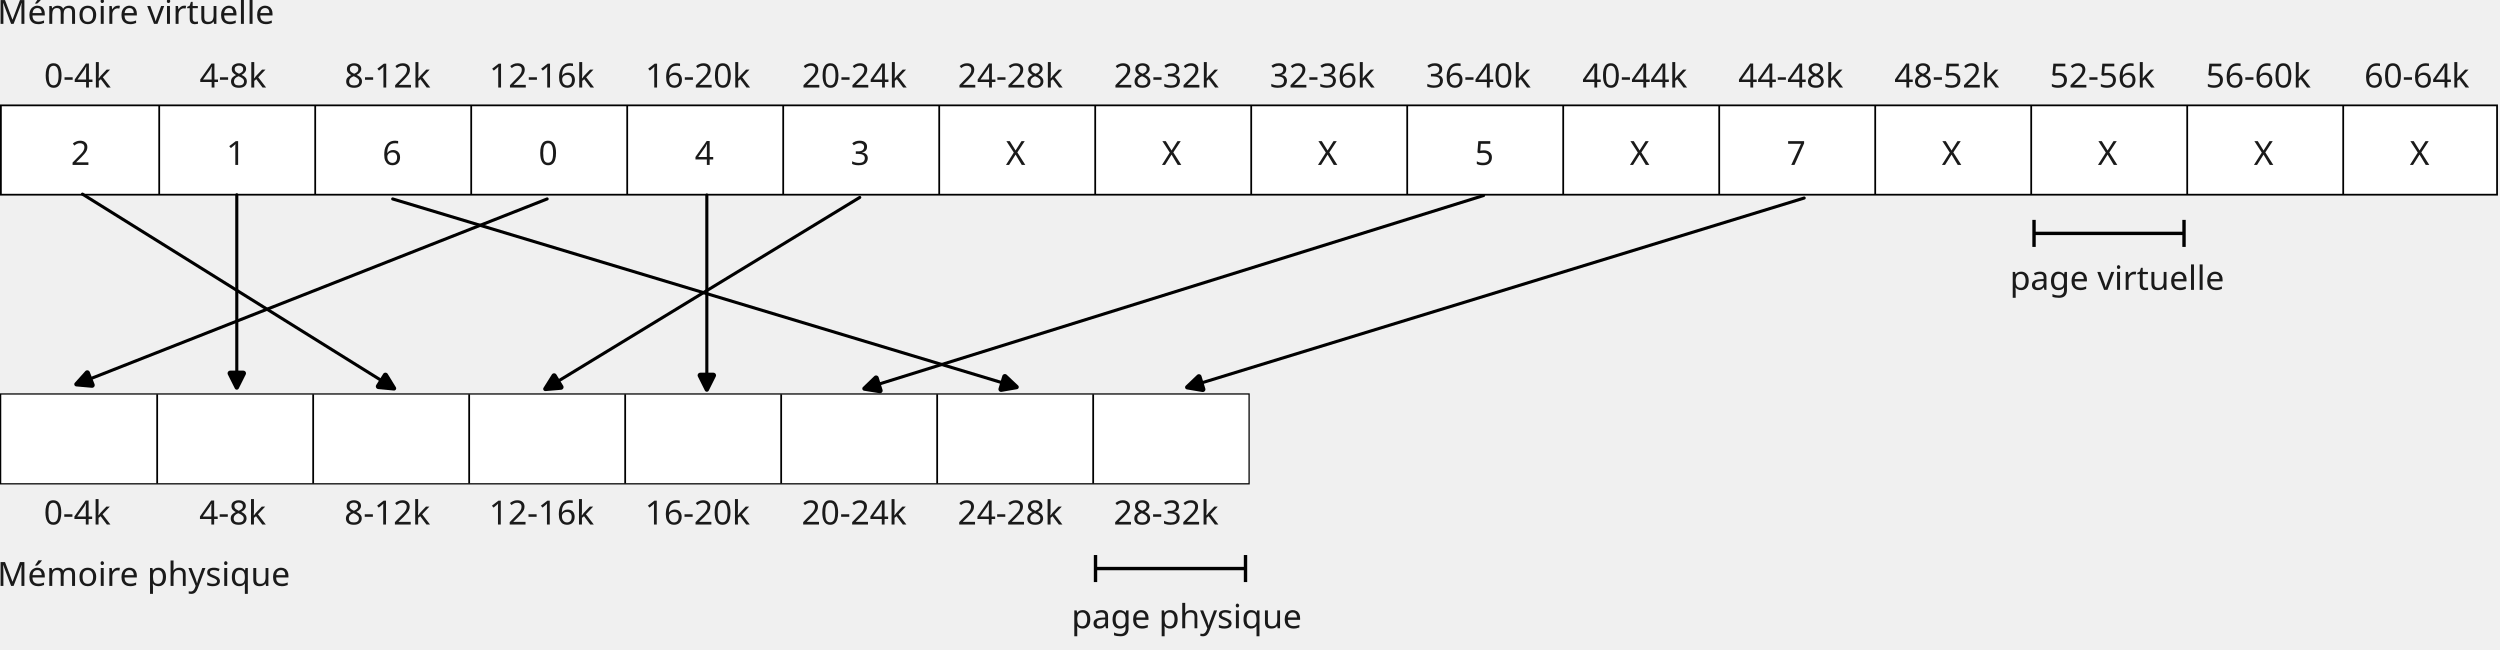
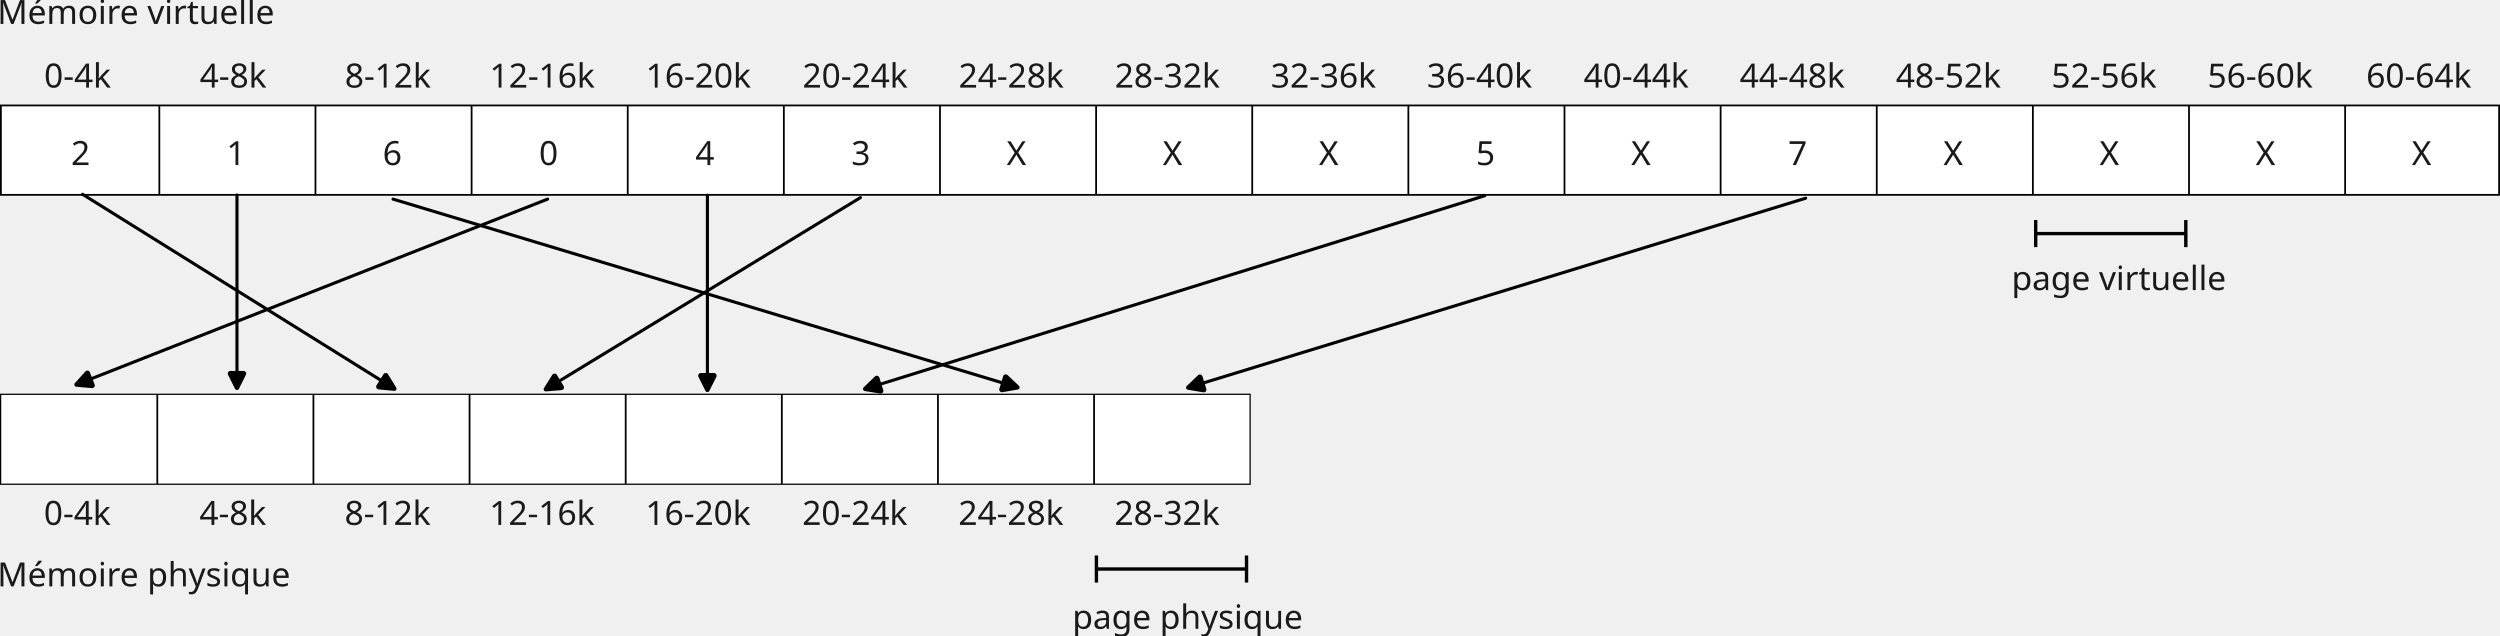
- <svg xmlns="http://www.w3.org/2000/svg" width="264.012mm" height="68.613mm" viewBox="0 0 264.012 68.613" version="1.1" id="svg1">
+ <svg xmlns="http://www.w3.org/2000/svg" width="263.796mm" height="67.025mm" viewBox="0 0 263.796 67.025" version="1.1" id="svg1">
  <defs id="defs1">
    <marker style="overflow:visible" id="marker19" refX="0" refY="0" orient="auto-start-reverse" markerWidth="1" markerHeight="1" viewBox="0 0 1 1" preserveAspectRatio="xMidYMid">
      <path transform="scale(0.7)" d="m -0.211,-4.106 6.422,3.211 a 1,1 90 0 1 0,1.789 L -0.211,4.106 A 1.236,1.236 31.717 0 1 -2,3 v -6 a 1.236,1.236 148.283 0 1 1.789,-1.106 z" style="fill:context-stroke;fill-rule:evenodd;stroke:none" id="path19" />
    </marker>
    <marker style="overflow:visible" id="marker18" refX="0" refY="0" orient="auto-start-reverse" markerWidth="1" markerHeight="1" viewBox="0 0 1 1" preserveAspectRatio="xMidYMid">
      <path transform="scale(0.7)" d="m -0.211,-4.106 6.422,3.211 a 1,1 90 0 1 0,1.789 L -0.211,4.106 A 1.236,1.236 31.717 0 1 -2,3 v -6 a 1.236,1.236 148.283 0 1 1.789,-1.106 z" style="fill:context-stroke;fill-rule:evenodd;stroke:none" id="path18" />
    </marker>
    <marker style="overflow:visible" id="marker17" refX="0" refY="0" orient="auto-start-reverse" markerWidth="1" markerHeight="1" viewBox="0 0 1 1" preserveAspectRatio="xMidYMid">
      <path transform="scale(0.7)" d="m -0.211,-4.106 6.422,3.211 a 1,1 90 0 1 0,1.789 L -0.211,4.106 A 1.236,1.236 31.717 0 1 -2,3 v -6 a 1.236,1.236 148.283 0 1 1.789,-1.106 z" style="fill:context-stroke;fill-rule:evenodd;stroke:none" id="path17" />
    </marker>
    <marker style="overflow:visible" id="marker16" refX="0" refY="0" orient="auto-start-reverse" markerWidth="1" markerHeight="1" viewBox="0 0 1 1" preserveAspectRatio="xMidYMid">
      <path transform="scale(0.7)" d="m -0.211,-4.106 6.422,3.211 a 1,1 90 0 1 0,1.789 L -0.211,4.106 A 1.236,1.236 31.717 0 1 -2,3 v -6 a 1.236,1.236 148.283 0 1 1.789,-1.106 z" style="fill:context-stroke;fill-rule:evenodd;stroke:none" id="path16" />
    </marker>
    <marker style="overflow:visible" id="marker15" refX="0" refY="0" orient="auto-start-reverse" markerWidth="1" markerHeight="1" viewBox="0 0 1 1" preserveAspectRatio="xMidYMid">
      <path transform="scale(0.7)" d="m -0.211,-4.106 6.422,3.211 a 1,1 90 0 1 0,1.789 L -0.211,4.106 A 1.236,1.236 31.717 0 1 -2,3 v -6 a 1.236,1.236 148.283 0 1 1.789,-1.106 z" style="fill:context-stroke;fill-rule:evenodd;stroke:none" id="path15" />
    </marker>
    <marker style="overflow:visible" id="marker14" refX="0" refY="0" orient="auto-start-reverse" markerWidth="1" markerHeight="1" viewBox="0 0 1 1" preserveAspectRatio="xMidYMid">
      <path transform="scale(0.7)" d="m -0.211,-4.106 6.422,3.211 a 1,1 90 0 1 0,1.789 L -0.211,4.106 A 1.236,1.236 31.717 0 1 -2,3 v -6 a 1.236,1.236 148.283 0 1 1.789,-1.106 z" style="fill:context-stroke;fill-rule:evenodd;stroke:none" id="path14" />
    </marker>
    <marker style="overflow:visible" id="RoundedArrow" refX="0" refY="0" orient="auto-start-reverse" markerWidth="1" markerHeight="1" viewBox="0 0 1 1" preserveAspectRatio="xMidYMid">
      <path transform="scale(0.7)" d="m -0.211,-4.106 6.422,3.211 a 1,1 90 0 1 0,1.789 L -0.211,4.106 A 1.236,1.236 31.717 0 1 -2,3 v -6 a 1.236,1.236 148.283 0 1 1.789,-1.106 z" style="fill:context-stroke;fill-rule:evenodd;stroke:none" id="path13" />
    </marker>
    <marker style="overflow:visible" id="marker19-6" refX="0" refY="0" orient="auto-start-reverse" markerWidth="1" markerHeight="1" viewBox="0 0 1 1" preserveAspectRatio="xMidYMid">
      <path transform="scale(0.7)" d="m -0.211,-4.106 6.422,3.211 a 1,1 90 0 1 0,1.789 L -0.211,4.106 A 1.236,1.236 31.717 0 1 -2,3 v -6 a 1.236,1.236 148.283 0 1 1.789,-1.106 z" style="fill:context-stroke;fill-rule:evenodd;stroke:none" id="path19-4" />
    </marker>
    <marker style="overflow:visible" id="Stop" refX="0" refY="0" orient="auto" markerWidth="1" markerHeight="1" viewBox="0 0 1 1" preserveAspectRatio="xMidYMid">
      <path style="fill:none;stroke:context-stroke;stroke-width:1" d="M 0,4 V -4" id="path25" />
    </marker>
    <marker style="overflow:visible" id="marker26" refX="0" refY="0" orient="auto" markerWidth="1" markerHeight="1" viewBox="0 0 1 1" preserveAspectRatio="xMidYMid">
      <path style="fill:none;stroke:context-stroke;stroke-width:1" d="M 0,4 V -4" id="path26" />
    </marker>
    <marker style="overflow:visible" id="Stop-8" refX="0" refY="0" orient="auto" markerWidth="1" markerHeight="1" viewBox="0 0 1 1" preserveAspectRatio="xMidYMid">
      <path style="fill:none;stroke:context-stroke;stroke-width:1" d="M 0,4 V -4" id="path25-5" />
    </marker>
    <marker style="overflow:visible" id="marker26-0" refX="0" refY="0" orient="auto" markerWidth="1" markerHeight="1" viewBox="0 0 1 1" preserveAspectRatio="xMidYMid">
      <path style="fill:none;stroke:context-stroke;stroke-width:1" d="M 0,4 V -4" id="path26-9" />
    </marker>
  </defs>
  <g id="layer1" transform="translate(-17.74352,-23.39952)">
    <rect style="fill:#ffffff;stroke:#000000;stroke-width:0.188;stroke-dasharray:none;stroke-opacity:1" id="rect1" width="263.608" height="9.434" x="17.837" y="34.526" ry="0" />
    <path style="fill:#ffffff;stroke:#000000;stroke-width:0.188;stroke-dasharray:none;stroke-opacity:1" d="m 34.557,34.515 v 9.423" id="path1" />
    <path style="fill:#ffffff;stroke:#000000;stroke-width:0.188;stroke-dasharray:none;stroke-opacity:1" d="m 51.031,34.515 v 9.423" id="path1-5" />
    <path style="fill:#ffffff;stroke:#000000;stroke-width:0.188;stroke-dasharray:none;stroke-opacity:1" d="m 67.506,34.515 v 9.423" id="path1-2" />
    <path style="fill:#ffffff;stroke:#000000;stroke-width:0.188;stroke-dasharray:none;stroke-opacity:1" d="m 83.98,34.515 v 9.423" id="path1-7" />
    <path style="fill:#ffffff;stroke:#000000;stroke-width:0.188;stroke-dasharray:none;stroke-opacity:1" d="m 100.454,34.515 v 9.423" id="path1-6" />
    <path style="fill:#ffffff;stroke:#000000;stroke-width:0.188;stroke-dasharray:none;stroke-opacity:1" d="m 116.929,34.515 v 9.423" id="path1-61" />
    <path style="fill:#ffffff;stroke:#000000;stroke-width:0.188;stroke-dasharray:none;stroke-opacity:1" d="m 133.403,34.515 v 9.423" id="path1-20" />
    <path style="fill:#ffffff;stroke:#000000;stroke-width:0.188;stroke-dasharray:none;stroke-opacity:1" d="m 149.878,34.515 v 9.423" id="path1-59" />
    <path style="fill:#ffffff;stroke:#000000;stroke-width:0.188;stroke-dasharray:none;stroke-opacity:1" d="m 166.352,34.515 v 9.423" id="path1-9" />
    <path style="fill:#ffffff;stroke:#000000;stroke-width:0.188;stroke-dasharray:none;stroke-opacity:1" d="m 182.826,34.515 v 9.423" id="path1-1" />
    <path style="fill:#ffffff;stroke:#000000;stroke-width:0.188;stroke-dasharray:none;stroke-opacity:1" d="m 199.301,34.515 v 9.423" id="path1-19" />
    <path style="fill:#ffffff;stroke:#000000;stroke-width:0.188;stroke-dasharray:none;stroke-opacity:1" d="m 215.775,34.515 v 9.423" id="path1-4" />
    <path style="fill:#ffffff;stroke:#000000;stroke-width:0.188;stroke-dasharray:none;stroke-opacity:1" d="m 232.249,34.515 v 9.423" id="path1-610" />
    <path style="fill:#ffffff;stroke:#000000;stroke-width:0.188;stroke-dasharray:none;stroke-opacity:1" d="m 248.724,34.515 v 9.423" id="path1-0" />
    <path style="fill:#ffffff;stroke:#000000;stroke-width:0.188;stroke-dasharray:none;stroke-opacity:1" d="m 265.198,34.515 v 9.423" id="path1-54" />
    <rect style="fill:#ffffff;stroke:#000000;stroke-width:0.133;stroke-dasharray:none;stroke-opacity:1" id="rect1-6" width="131.844" height="9.489" x="17.81" y="65.005" ry="0" />
    <path style="fill:#ffffff;stroke:#000000;stroke-width:0.188;stroke-dasharray:none;stroke-opacity:1" d="m 34.342,65.038 v 9.423" id="path1-64" />
    <path style="fill:#ffffff;stroke:#000000;stroke-width:0.188;stroke-dasharray:none;stroke-opacity:1" d="m 50.816,65.038 v 9.423" id="path1-5-0" />
    <path style="fill:#ffffff;stroke:#000000;stroke-width:0.188;stroke-dasharray:none;stroke-opacity:1" d="m 67.29,65.038 v 9.423" id="path1-2-0" />
    <path style="fill:#ffffff;stroke:#000000;stroke-width:0.188;stroke-dasharray:none;stroke-opacity:1" d="m 83.765,65.038 v 9.423" id="path1-7-4" />
    <path style="fill:#ffffff;stroke:#000000;stroke-width:0.188;stroke-dasharray:none;stroke-opacity:1" d="m 100.239,65.038 v 9.423" id="path1-6-6" />
    <path style="fill:#ffffff;stroke:#000000;stroke-width:0.188;stroke-dasharray:none;stroke-opacity:1" d="m 116.713,65.038 v 9.423" id="path1-61-2" />
    <path style="fill:#ffffff;stroke:#000000;stroke-width:0.188;stroke-dasharray:none;stroke-opacity:1" d="m 133.188,65.038 v 9.423" id="path1-20-67" />
    <text xml:space="preserve" style="font-style:normal;font-variant:normal;font-weight:normal;font-stretch:normal;font-size:3.528px;font-family:UnVada;-inkscape-font-specification:'UnVada, Normal';font-variant-ligatures:normal;font-variant-caps:normal;font-variant-numeric:normal;font-variant-east-asian:normal;fill:#ffffff;stroke:#000000;stroke-width:0.328;stroke-dasharray:none;stroke-opacity:1" x="22.4" y="32.643" id="text2">
      <tspan id="tspan2" style="font-style:normal;font-variant:normal;font-weight:normal;font-stretch:normal;font-size:3.528px;font-family:UnVada;-inkscape-font-specification:'UnVada, Normal';font-variant-ligatures:normal;font-variant-caps:normal;font-variant-numeric:normal;font-variant-east-asian:normal;fill:#1a1a1a;fill-opacity:1;stroke:none;stroke-width:0.328" x="22.4" y="32.643">0-4k</tspan>
    </text>
    <text xml:space="preserve" style="font-style:normal;font-variant:normal;font-weight:normal;font-stretch:normal;font-size:3.528px;font-family:UnVada;-inkscape-font-specification:'UnVada, Normal';font-variant-ligatures:normal;font-variant-caps:normal;font-variant-numeric:normal;font-variant-east-asian:normal;fill:#ffffff;stroke:#000000;stroke-width:0.328;stroke-dasharray:none;stroke-opacity:1" x="38.811" y="32.643" id="text2-1">
      <tspan id="tspan2-2" style="font-style:normal;font-variant:normal;font-weight:normal;font-stretch:normal;font-size:3.528px;font-family:UnVada;-inkscape-font-specification:'UnVada, Normal';font-variant-ligatures:normal;font-variant-caps:normal;font-variant-numeric:normal;font-variant-east-asian:normal;fill:#1a1a1a;fill-opacity:1;stroke:none;stroke-width:0.328" x="38.811" y="32.643">4-8k</tspan>
    </text>
    <text xml:space="preserve" style="font-style:normal;font-variant:normal;font-weight:normal;font-stretch:normal;font-size:3.528px;font-family:UnVada;-inkscape-font-specification:'UnVada, Normal';font-variant-ligatures:normal;font-variant-caps:normal;font-variant-numeric:normal;font-variant-east-asian:normal;fill:#ffffff;stroke:#000000;stroke-width:0.328;stroke-dasharray:none;stroke-opacity:1" x="54.129" y="32.643" id="text2-0">
      <tspan id="tspan2-8" style="font-style:normal;font-variant:normal;font-weight:normal;font-stretch:normal;font-size:3.528px;font-family:UnVada;-inkscape-font-specification:'UnVada, Normal';font-variant-ligatures:normal;font-variant-caps:normal;font-variant-numeric:normal;font-variant-east-asian:normal;fill:#1a1a1a;fill-opacity:1;stroke:none;stroke-width:0.328" x="54.129" y="32.643">8-12k</tspan>
    </text>
    <text xml:space="preserve" style="font-style:normal;font-variant:normal;font-weight:normal;font-stretch:normal;font-size:3.528px;font-family:UnVada;-inkscape-font-specification:'UnVada, Normal';font-variant-ligatures:normal;font-variant-caps:normal;font-variant-numeric:normal;font-variant-east-asian:normal;fill:#ffffff;stroke:#000000;stroke-width:0.328;stroke-dasharray:none;stroke-opacity:1" x="69.407" y="32.643" id="text2-9">
      <tspan id="tspan2-6" style="font-style:normal;font-variant:normal;font-weight:normal;font-stretch:normal;font-size:3.528px;font-family:UnVada;-inkscape-font-specification:'UnVada, Normal';font-variant-ligatures:normal;font-variant-caps:normal;font-variant-numeric:normal;font-variant-east-asian:normal;fill:#1a1a1a;fill-opacity:1;stroke:none;stroke-width:0.328" x="69.407" y="32.643">12-16k</tspan>
    </text>
    <text xml:space="preserve" style="font-style:normal;font-variant:normal;font-weight:normal;font-stretch:normal;font-size:3.528px;font-family:UnVada;-inkscape-font-specification:'UnVada, Normal';font-variant-ligatures:normal;font-variant-caps:normal;font-variant-numeric:normal;font-variant-east-asian:normal;fill:#ffffff;stroke:#000000;stroke-width:0.328;stroke-dasharray:none;stroke-opacity:1" x="102.421" y="32.643" id="text2-9-9">
      <tspan id="tspan2-6-4" style="font-style:normal;font-variant:normal;font-weight:normal;font-stretch:normal;font-size:3.528px;font-family:UnVada;-inkscape-font-specification:'UnVada, Normal';font-variant-ligatures:normal;font-variant-caps:normal;font-variant-numeric:normal;font-variant-east-asian:normal;fill:#1a1a1a;fill-opacity:1;stroke:none;stroke-width:0.328" x="102.421" y="32.643">20-24k</tspan>
    </text>
    <text xml:space="preserve" style="font-style:normal;font-variant:normal;font-weight:normal;font-stretch:normal;font-size:3.528px;font-family:UnVada;-inkscape-font-specification:'UnVada, Normal';font-variant-ligatures:normal;font-variant-caps:normal;font-variant-numeric:normal;font-variant-east-asian:normal;fill:#ffffff;stroke:#000000;stroke-width:0.328;stroke-dasharray:none;stroke-opacity:1" x="250.683" y="32.643" id="text2-61">
      <tspan id="tspan2-1" style="font-style:normal;font-variant:normal;font-weight:normal;font-stretch:normal;font-size:3.528px;font-family:UnVada;-inkscape-font-specification:'UnVada, Normal';font-variant-ligatures:normal;font-variant-caps:normal;font-variant-numeric:normal;font-variant-east-asian:normal;fill:#1a1a1a;fill-opacity:1;stroke:none;stroke-width:0.328" x="250.683" y="32.643">56-60k</tspan>
    </text>
    <text xml:space="preserve" style="font-style:normal;font-variant:normal;font-weight:normal;font-stretch:normal;font-size:3.528px;font-family:UnVada;-inkscape-font-specification:'UnVada, Normal';font-variant-ligatures:normal;font-variant-caps:normal;font-variant-numeric:normal;font-variant-east-asian:normal;fill:#ffffff;stroke:#000000;stroke-width:0.328;stroke-dasharray:none;stroke-opacity:1" x="267.425" y="32.643" id="text2-4">
      <tspan id="tspan2-81" style="font-style:normal;font-variant:normal;font-weight:normal;font-stretch:normal;font-size:3.528px;font-family:UnVada;-inkscape-font-specification:'UnVada, Normal';font-variant-ligatures:normal;font-variant-caps:normal;font-variant-numeric:normal;font-variant-east-asian:normal;fill:#1a1a1a;fill-opacity:1;stroke:none;stroke-width:0.328" x="267.425" y="32.643">60-64k</tspan>
    </text>
    <text xml:space="preserve" style="font-style:normal;font-variant:normal;font-weight:normal;font-stretch:normal;font-size:3.528px;font-family:UnVada;-inkscape-font-specification:'UnVada, Normal';font-variant-ligatures:normal;font-variant-caps:normal;font-variant-numeric:normal;font-variant-east-asian:normal;fill:#ffffff;stroke:#000000;stroke-width:0.328;stroke-dasharray:none;stroke-opacity:1" x="151.839" y="32.643" id="text2-9-3">
      <tspan id="tspan2-6-6" style="font-style:normal;font-variant:normal;font-weight:normal;font-stretch:normal;font-size:3.528px;font-family:UnVada;-inkscape-font-specification:'UnVada, Normal';font-variant-ligatures:normal;font-variant-caps:normal;font-variant-numeric:normal;font-variant-east-asian:normal;fill:#1a1a1a;fill-opacity:1;stroke:none;stroke-width:0.328" x="151.839" y="32.643">32-36k</tspan>
    </text>
    <text xml:space="preserve" style="font-style:normal;font-variant:normal;font-weight:normal;font-stretch:normal;font-size:3.528px;font-family:UnVada;-inkscape-font-specification:'UnVada, Normal';font-variant-ligatures:normal;font-variant-caps:normal;font-variant-numeric:normal;font-variant-east-asian:normal;fill:#ffffff;stroke:#000000;stroke-width:0.328;stroke-dasharray:none;stroke-opacity:1" x="168.313" y="32.643" id="text2-9-1">
      <tspan id="tspan2-6-0" style="font-style:normal;font-variant:normal;font-weight:normal;font-stretch:normal;font-size:3.528px;font-family:UnVada;-inkscape-font-specification:'UnVada, Normal';font-variant-ligatures:normal;font-variant-caps:normal;font-variant-numeric:normal;font-variant-east-asian:normal;fill:#1a1a1a;fill-opacity:1;stroke:none;stroke-width:0.328" x="168.313" y="32.643">36-40k</tspan>
    </text>
    <text xml:space="preserve" style="font-style:normal;font-variant:normal;font-weight:normal;font-stretch:normal;font-size:3.528px;font-family:UnVada;-inkscape-font-specification:'UnVada, Normal';font-variant-ligatures:normal;font-variant-caps:normal;font-variant-numeric:normal;font-variant-east-asian:normal;fill:#ffffff;stroke:#000000;stroke-width:0.328;stroke-dasharray:none;stroke-opacity:1" x="184.836" y="32.643" id="text2-9-0">
      <tspan id="tspan2-6-8" style="font-style:normal;font-variant:normal;font-weight:normal;font-stretch:normal;font-size:3.528px;font-family:UnVada;-inkscape-font-specification:'UnVada, Normal';font-variant-ligatures:normal;font-variant-caps:normal;font-variant-numeric:normal;font-variant-east-asian:normal;fill:#1a1a1a;fill-opacity:1;stroke:none;stroke-width:0.328" x="184.836" y="32.643">40-44k</tspan>
    </text>
    <text xml:space="preserve" style="font-style:normal;font-variant:normal;font-weight:normal;font-stretch:normal;font-size:3.528px;font-family:UnVada;-inkscape-font-specification:'UnVada, Normal';font-variant-ligatures:normal;font-variant-caps:normal;font-variant-numeric:normal;font-variant-east-asian:normal;fill:#ffffff;stroke:#000000;stroke-width:0.328;stroke-dasharray:none;stroke-opacity:1" x="217.784" y="32.643" id="text2-9-4">
      <tspan id="tspan2-6-62" style="font-style:normal;font-variant:normal;font-weight:normal;font-stretch:normal;font-size:3.528px;font-family:UnVada;-inkscape-font-specification:'UnVada, Normal';font-variant-ligatures:normal;font-variant-caps:normal;font-variant-numeric:normal;font-variant-east-asian:normal;fill:#1a1a1a;fill-opacity:1;stroke:none;stroke-width:0.328" x="217.784" y="32.643">48-52k</tspan>
    </text>
    <text xml:space="preserve" style="font-style:normal;font-variant:normal;font-weight:normal;font-stretch:normal;font-size:3.528px;font-family:UnVada;-inkscape-font-specification:'UnVada, Normal';font-variant-ligatures:normal;font-variant-caps:normal;font-variant-numeric:normal;font-variant-east-asian:normal;fill:#ffffff;stroke:#000000;stroke-width:0.328;stroke-dasharray:none;stroke-opacity:1" x="234.209" y="32.643" id="text2-9-28">
      <tspan id="tspan2-6-472" style="font-style:normal;font-variant:normal;font-weight:normal;font-stretch:normal;font-size:3.528px;font-family:UnVada;-inkscape-font-specification:'UnVada, Normal';font-variant-ligatures:normal;font-variant-caps:normal;font-variant-numeric:normal;font-variant-east-asian:normal;fill:#1a1a1a;fill-opacity:1;stroke:none;stroke-width:0.328" x="234.209" y="32.643">52-56k</tspan>
    </text>
    <text xml:space="preserve" style="font-style:normal;font-variant:normal;font-weight:normal;font-stretch:normal;font-size:3.528px;font-family:UnVada;-inkscape-font-specification:'UnVada, Normal';font-variant-ligatures:normal;font-variant-caps:normal;font-variant-numeric:normal;font-variant-east-asian:normal;fill:#ffffff;stroke:#000000;stroke-width:0.328;stroke-dasharray:none;stroke-opacity:1" x="85.882" y="32.643" id="text2-9-29">
      <tspan id="tspan2-6-9" style="font-style:normal;font-variant:normal;font-weight:normal;font-stretch:normal;font-size:3.528px;font-family:UnVada;-inkscape-font-specification:'UnVada, Normal';font-variant-ligatures:normal;font-variant-caps:normal;font-variant-numeric:normal;font-variant-east-asian:normal;fill:#1a1a1a;fill-opacity:1;stroke:none;stroke-width:0.328" x="85.882" y="32.643">16-20k</tspan>
    </text>
    <text xml:space="preserve" style="font-style:normal;font-variant:normal;font-weight:normal;font-stretch:normal;font-size:3.528px;font-family:UnVada;-inkscape-font-specification:'UnVada, Normal';font-variant-ligatures:normal;font-variant-caps:normal;font-variant-numeric:normal;font-variant-east-asian:normal;fill:#ffffff;stroke:#000000;stroke-width:0.328;stroke-dasharray:none;stroke-opacity:1" x="118.895" y="32.643" id="text2-9-31">
      <tspan id="tspan2-6-1" style="font-style:normal;font-variant:normal;font-weight:normal;font-stretch:normal;font-size:3.528px;font-family:UnVada;-inkscape-font-specification:'UnVada, Normal';font-variant-ligatures:normal;font-variant-caps:normal;font-variant-numeric:normal;font-variant-east-asian:normal;fill:#1a1a1a;fill-opacity:1;stroke:none;stroke-width:0.328" x="118.895" y="32.643">24-28k</tspan>
    </text>
    <text xml:space="preserve" style="font-style:normal;font-variant:normal;font-weight:normal;font-stretch:normal;font-size:3.528px;font-family:UnVada;-inkscape-font-specification:'UnVada, Normal';font-variant-ligatures:normal;font-variant-caps:normal;font-variant-numeric:normal;font-variant-east-asian:normal;fill:#ffffff;stroke:#000000;stroke-width:0.328;stroke-dasharray:none;stroke-opacity:1" x="135.369" y="32.643" id="text2-9-31-3">
      <tspan id="tspan2-6-1-3" style="font-style:normal;font-variant:normal;font-weight:normal;font-stretch:normal;font-size:3.528px;font-family:UnVada;-inkscape-font-specification:'UnVada, Normal';font-variant-ligatures:normal;font-variant-caps:normal;font-variant-numeric:normal;font-variant-east-asian:normal;fill:#1a1a1a;fill-opacity:1;stroke:none;stroke-width:0.328" x="135.369" y="32.643">28-32k</tspan>
    </text>
    <text xml:space="preserve" style="font-style:normal;font-variant:normal;font-weight:normal;font-stretch:normal;font-size:3.528px;font-family:UnVada;-inkscape-font-specification:'UnVada, Normal';font-variant-ligatures:normal;font-variant-caps:normal;font-variant-numeric:normal;font-variant-east-asian:normal;fill:#ffffff;stroke:#000000;stroke-width:0.328;stroke-dasharray:none;stroke-opacity:1" x="22.371" y="78.79" id="text2-02">
      <tspan id="tspan2-7" style="font-style:normal;font-variant:normal;font-weight:normal;font-stretch:normal;font-size:3.528px;font-family:UnVada;-inkscape-font-specification:'UnVada, Normal';font-variant-ligatures:normal;font-variant-caps:normal;font-variant-numeric:normal;font-variant-east-asian:normal;fill:#1a1a1a;fill-opacity:1;stroke:none;stroke-width:0.328" x="22.371" y="78.79">0-4k</tspan>
    </text>
    <text xml:space="preserve" style="font-style:normal;font-variant:normal;font-weight:normal;font-stretch:normal;font-size:3.528px;font-family:UnVada;-inkscape-font-specification:'UnVada, Normal';font-variant-ligatures:normal;font-variant-caps:normal;font-variant-numeric:normal;font-variant-east-asian:normal;fill:#ffffff;stroke:#000000;stroke-width:0.328;stroke-dasharray:none;stroke-opacity:1" x="38.782" y="78.79" id="text2-1-6">
      <tspan id="tspan2-2-1" style="font-style:normal;font-variant:normal;font-weight:normal;font-stretch:normal;font-size:3.528px;font-family:UnVada;-inkscape-font-specification:'UnVada, Normal';font-variant-ligatures:normal;font-variant-caps:normal;font-variant-numeric:normal;font-variant-east-asian:normal;fill:#1a1a1a;fill-opacity:1;stroke:none;stroke-width:0.328" x="38.782" y="78.79">4-8k</tspan>
    </text>
    <text xml:space="preserve" style="font-style:normal;font-variant:normal;font-weight:normal;font-stretch:normal;font-size:3.528px;font-family:UnVada;-inkscape-font-specification:'UnVada, Normal';font-variant-ligatures:normal;font-variant-caps:normal;font-variant-numeric:normal;font-variant-east-asian:normal;fill:#ffffff;stroke:#000000;stroke-width:0.328;stroke-dasharray:none;stroke-opacity:1" x="54.1" y="78.79" id="text2-0-3">
      <tspan id="tspan2-8-2" style="font-style:normal;font-variant:normal;font-weight:normal;font-stretch:normal;font-size:3.528px;font-family:UnVada;-inkscape-font-specification:'UnVada, Normal';font-variant-ligatures:normal;font-variant-caps:normal;font-variant-numeric:normal;font-variant-east-asian:normal;fill:#1a1a1a;fill-opacity:1;stroke:none;stroke-width:0.328" x="54.1" y="78.79">8-12k</tspan>
    </text>
    <text xml:space="preserve" style="font-style:normal;font-variant:normal;font-weight:normal;font-stretch:normal;font-size:3.528px;font-family:UnVada;-inkscape-font-specification:'UnVada, Normal';font-variant-ligatures:normal;font-variant-caps:normal;font-variant-numeric:normal;font-variant-east-asian:normal;fill:#ffffff;stroke:#000000;stroke-width:0.328;stroke-dasharray:none;stroke-opacity:1" x="69.378" y="78.79" id="text2-9-15">
      <tspan id="tspan2-6-99" style="font-style:normal;font-variant:normal;font-weight:normal;font-stretch:normal;font-size:3.528px;font-family:UnVada;-inkscape-font-specification:'UnVada, Normal';font-variant-ligatures:normal;font-variant-caps:normal;font-variant-numeric:normal;font-variant-east-asian:normal;fill:#1a1a1a;fill-opacity:1;stroke:none;stroke-width:0.328" x="69.378" y="78.79">12-16k</tspan>
    </text>
    <text xml:space="preserve" style="font-style:normal;font-variant:normal;font-weight:normal;font-stretch:normal;font-size:3.528px;font-family:UnVada;-inkscape-font-specification:'UnVada, Normal';font-variant-ligatures:normal;font-variant-caps:normal;font-variant-numeric:normal;font-variant-east-asian:normal;fill:#ffffff;stroke:#000000;stroke-width:0.328;stroke-dasharray:none;stroke-opacity:1" x="102.392" y="78.79" id="text2-9-9-1">
      <tspan id="tspan2-6-4-4" style="font-style:normal;font-variant:normal;font-weight:normal;font-stretch:normal;font-size:3.528px;font-family:UnVada;-inkscape-font-specification:'UnVada, Normal';font-variant-ligatures:normal;font-variant-caps:normal;font-variant-numeric:normal;font-variant-east-asian:normal;fill:#1a1a1a;fill-opacity:1;stroke:none;stroke-width:0.328" x="102.392" y="78.79">20-24k</tspan>
    </text>
    <text xml:space="preserve" style="font-style:normal;font-variant:normal;font-weight:normal;font-stretch:normal;font-size:3.528px;font-family:UnVada;-inkscape-font-specification:'UnVada, Normal';font-variant-ligatures:normal;font-variant-caps:normal;font-variant-numeric:normal;font-variant-east-asian:normal;fill:#ffffff;stroke:#000000;stroke-width:0.328;stroke-dasharray:none;stroke-opacity:1" x="85.853" y="78.79" id="text2-9-29-9">
      <tspan id="tspan2-6-9-1" style="font-style:normal;font-variant:normal;font-weight:normal;font-stretch:normal;font-size:3.528px;font-family:UnVada;-inkscape-font-specification:'UnVada, Normal';font-variant-ligatures:normal;font-variant-caps:normal;font-variant-numeric:normal;font-variant-east-asian:normal;fill:#1a1a1a;fill-opacity:1;stroke:none;stroke-width:0.328" x="85.853" y="78.79">16-20k</tspan>
    </text>
    <text xml:space="preserve" style="font-style:normal;font-variant:normal;font-weight:normal;font-stretch:normal;font-size:3.528px;font-family:UnVada;-inkscape-font-specification:'UnVada, Normal';font-variant-ligatures:normal;font-variant-caps:normal;font-variant-numeric:normal;font-variant-east-asian:normal;fill:#ffffff;stroke:#000000;stroke-width:0.328;stroke-dasharray:none;stroke-opacity:1" x="118.866" y="78.79" id="text2-9-31-0">
      <tspan id="tspan2-6-1-7" style="font-style:normal;font-variant:normal;font-weight:normal;font-stretch:normal;font-size:3.528px;font-family:UnVada;-inkscape-font-specification:'UnVada, Normal';font-variant-ligatures:normal;font-variant-caps:normal;font-variant-numeric:normal;font-variant-east-asian:normal;fill:#1a1a1a;fill-opacity:1;stroke:none;stroke-width:0.328" x="118.866" y="78.79">24-28k</tspan>
    </text>
    <text xml:space="preserve" style="font-style:normal;font-variant:normal;font-weight:normal;font-stretch:normal;font-size:3.528px;font-family:UnVada;-inkscape-font-specification:'UnVada, Normal';font-variant-ligatures:normal;font-variant-caps:normal;font-variant-numeric:normal;font-variant-east-asian:normal;fill:#ffffff;stroke:#000000;stroke-width:0.328;stroke-dasharray:none;stroke-opacity:1" x="135.34" y="78.79" id="text2-9-31-3-5">
      <tspan id="tspan2-6-1-3-8" style="font-style:normal;font-variant:normal;font-weight:normal;font-stretch:normal;font-size:3.528px;font-family:UnVada;-inkscape-font-specification:'UnVada, Normal';font-variant-ligatures:normal;font-variant-caps:normal;font-variant-numeric:normal;font-variant-east-asian:normal;fill:#1a1a1a;fill-opacity:1;stroke:none;stroke-width:0.328" x="135.34" y="78.79">28-32k</tspan>
    </text>
    <text xml:space="preserve" style="font-style:normal;font-variant:normal;font-weight:normal;font-stretch:normal;font-size:3.528px;font-family:UnVada;-inkscape-font-specification:'UnVada, Normal';font-variant-ligatures:normal;font-variant-caps:normal;font-variant-numeric:normal;font-variant-east-asian:normal;fill:#ffffff;stroke:#000000;stroke-width:0.328;stroke-dasharray:none;stroke-opacity:1" x="201.31" y="32.643" id="text2-9-03">
      <tspan id="tspan2-6-91" style="font-style:normal;font-variant:normal;font-weight:normal;font-stretch:normal;font-size:3.528px;font-family:UnVada;-inkscape-font-specification:'UnVada, Normal';font-variant-ligatures:normal;font-variant-caps:normal;font-variant-numeric:normal;font-variant-east-asian:normal;fill:#1a1a1a;fill-opacity:1;stroke:none;stroke-width:0.328" x="201.31" y="32.643">44-48k</tspan>
    </text>
    <text xml:space="preserve" style="font-style:normal;font-variant:normal;font-weight:normal;font-stretch:normal;font-size:3.528px;font-family:UnVada;-inkscape-font-specification:'UnVada, Normal';font-variant-ligatures:normal;font-variant-caps:normal;font-variant-numeric:normal;font-variant-east-asian:normal;fill:#1a1a1a;fill-opacity:1;stroke:none;stroke-width:0.328;stroke-dasharray:none;stroke-opacity:1" x="272.228" y="40.823" id="text3">
      <tspan id="tspan3" style="font-style:normal;font-variant:normal;font-weight:normal;font-stretch:normal;font-size:3.528px;font-family:UnVada;-inkscape-font-specification:'UnVada, Normal';font-variant-ligatures:normal;font-variant-caps:normal;font-variant-numeric:normal;font-variant-east-asian:normal;stroke-width:0.328" x="272.228" y="40.823">X</tspan>
    </text>
    <text xml:space="preserve" style="font-style:normal;font-variant:normal;font-weight:normal;font-stretch:normal;font-size:3.528px;font-family:UnVada;-inkscape-font-specification:'UnVada, Normal';font-variant-ligatures:normal;font-variant-caps:normal;font-variant-numeric:normal;font-variant-east-asian:normal;fill:#1a1a1a;fill-opacity:1;stroke:none;stroke-width:0.328;stroke-dasharray:none;stroke-opacity:1" x="255.755" y="40.823" id="text3-8">
      <tspan id="tspan3-0" style="font-style:normal;font-variant:normal;font-weight:normal;font-stretch:normal;font-size:3.528px;font-family:UnVada;-inkscape-font-specification:'UnVada, Normal';font-variant-ligatures:normal;font-variant-caps:normal;font-variant-numeric:normal;font-variant-east-asian:normal;stroke-width:0.328" x="255.755" y="40.823">X</tspan>
    </text>
    <text xml:space="preserve" style="font-style:normal;font-variant:normal;font-weight:normal;font-stretch:normal;font-size:3.528px;font-family:UnVada;-inkscape-font-specification:'UnVada, Normal';font-variant-ligatures:normal;font-variant-caps:normal;font-variant-numeric:normal;font-variant-east-asian:normal;fill:#1a1a1a;fill-opacity:1;stroke:none;stroke-width:0.328;stroke-dasharray:none;stroke-opacity:1" x="239.281" y="40.823" id="text3-6">
      <tspan id="tspan3-1" style="font-style:normal;font-variant:normal;font-weight:normal;font-stretch:normal;font-size:3.528px;font-family:UnVada;-inkscape-font-specification:'UnVada, Normal';font-variant-ligatures:normal;font-variant-caps:normal;font-variant-numeric:normal;font-variant-east-asian:normal;stroke-width:0.328" x="239.281" y="40.823">X</tspan>
    </text>
    <text xml:space="preserve" style="font-style:normal;font-variant:normal;font-weight:normal;font-stretch:normal;font-size:3.528px;font-family:UnVada;-inkscape-font-specification:'UnVada, Normal';font-variant-ligatures:normal;font-variant-caps:normal;font-variant-numeric:normal;font-variant-east-asian:normal;fill:#1a1a1a;fill-opacity:1;stroke:none;stroke-width:0.328;stroke-dasharray:none;stroke-opacity:1" x="222.806" y="40.823" id="text3-2">
      <tspan id="tspan3-2" style="font-style:normal;font-variant:normal;font-weight:normal;font-stretch:normal;font-size:3.528px;font-family:UnVada;-inkscape-font-specification:'UnVada, Normal';font-variant-ligatures:normal;font-variant-caps:normal;font-variant-numeric:normal;font-variant-east-asian:normal;stroke-width:0.328" x="222.806" y="40.823">X</tspan>
    </text>
    <text xml:space="preserve" style="font-style:normal;font-variant:normal;font-weight:normal;font-stretch:normal;font-size:3.528px;font-family:UnVada;-inkscape-font-specification:'UnVada, Normal';font-variant-ligatures:normal;font-variant-caps:normal;font-variant-numeric:normal;font-variant-east-asian:normal;fill:#1a1a1a;fill-opacity:1;stroke:none;stroke-width:0.328;stroke-dasharray:none;stroke-opacity:1" x="206.422" y="40.823" id="text3-29">
      <tspan id="tspan3-02" style="font-style:normal;font-variant:normal;font-weight:normal;font-stretch:normal;font-size:3.528px;font-family:UnVada;-inkscape-font-specification:'UnVada, Normal';font-variant-ligatures:normal;font-variant-caps:normal;font-variant-numeric:normal;font-variant-east-asian:normal;stroke-width:0.328" x="206.422" y="40.823">7</tspan>
    </text>
    <text xml:space="preserve" style="font-style:normal;font-variant:normal;font-weight:normal;font-stretch:normal;font-size:3.528px;font-family:UnVada;-inkscape-font-specification:'UnVada, Normal';font-variant-ligatures:normal;font-variant-caps:normal;font-variant-numeric:normal;font-variant-east-asian:normal;fill:#1a1a1a;fill-opacity:1;stroke:none;stroke-width:0.328;stroke-dasharray:none;stroke-opacity:1" x="189.858" y="40.823" id="text3-0">
      <tspan id="tspan3-4" style="font-style:normal;font-variant:normal;font-weight:normal;font-stretch:normal;font-size:3.528px;font-family:UnVada;-inkscape-font-specification:'UnVada, Normal';font-variant-ligatures:normal;font-variant-caps:normal;font-variant-numeric:normal;font-variant-east-asian:normal;stroke-width:0.328" x="189.858" y="40.823">X</tspan>
    </text>
    <text xml:space="preserve" style="font-style:normal;font-variant:normal;font-weight:normal;font-stretch:normal;font-size:3.528px;font-family:UnVada;-inkscape-font-specification:'UnVada, Normal';font-variant-ligatures:normal;font-variant-caps:normal;font-variant-numeric:normal;font-variant-east-asian:normal;fill:#1a1a1a;fill-opacity:1;stroke:none;stroke-width:0.328;stroke-dasharray:none;stroke-opacity:1" x="173.485" y="40.823" id="text3-9">
      <tspan id="tspan3-6" style="font-style:normal;font-variant:normal;font-weight:normal;font-stretch:normal;font-size:3.528px;font-family:UnVada;-inkscape-font-specification:'UnVada, Normal';font-variant-ligatures:normal;font-variant-caps:normal;font-variant-numeric:normal;font-variant-east-asian:normal;stroke-width:0.328" x="173.485" y="40.823">5</tspan>
    </text>
    <text xml:space="preserve" style="font-style:normal;font-variant:normal;font-weight:normal;font-stretch:normal;font-size:3.528px;font-family:UnVada;-inkscape-font-specification:'UnVada, Normal';font-variant-ligatures:normal;font-variant-caps:normal;font-variant-numeric:normal;font-variant-east-asian:normal;fill:#1a1a1a;fill-opacity:1;stroke:none;stroke-width:0.328;stroke-dasharray:none;stroke-opacity:1" x="156.909" y="40.823" id="text3-4">
      <tspan id="tspan3-9" style="font-style:normal;font-variant:normal;font-weight:normal;font-stretch:normal;font-size:3.528px;font-family:UnVada;-inkscape-font-specification:'UnVada, Normal';font-variant-ligatures:normal;font-variant-caps:normal;font-variant-numeric:normal;font-variant-east-asian:normal;stroke-width:0.328" x="156.909" y="40.823">X</tspan>
    </text>
    <text xml:space="preserve" style="font-style:normal;font-variant:normal;font-weight:normal;font-stretch:normal;font-size:3.528px;font-family:UnVada;-inkscape-font-specification:'UnVada, Normal';font-variant-ligatures:normal;font-variant-caps:normal;font-variant-numeric:normal;font-variant-east-asian:normal;fill:#1a1a1a;fill-opacity:1;stroke:none;stroke-width:0.328;stroke-dasharray:none;stroke-opacity:1" x="140.435" y="40.823" id="text3-05">
      <tspan id="tspan3-029" style="font-style:normal;font-variant:normal;font-weight:normal;font-stretch:normal;font-size:3.528px;font-family:UnVada;-inkscape-font-specification:'UnVada, Normal';font-variant-ligatures:normal;font-variant-caps:normal;font-variant-numeric:normal;font-variant-east-asian:normal;stroke-width:0.328" x="140.435" y="40.823">X</tspan>
    </text>
    <text xml:space="preserve" style="font-style:normal;font-variant:normal;font-weight:normal;font-stretch:normal;font-size:3.528px;font-family:UnVada;-inkscape-font-specification:'UnVada, Normal';font-variant-ligatures:normal;font-variant-caps:normal;font-variant-numeric:normal;font-variant-east-asian:normal;fill:#1a1a1a;fill-opacity:1;stroke:none;stroke-width:0.328;stroke-dasharray:none;stroke-opacity:1" x="123.96" y="40.823" id="text3-1">
      <tspan id="tspan3-7" style="font-style:normal;font-variant:normal;font-weight:normal;font-stretch:normal;font-size:3.528px;font-family:UnVada;-inkscape-font-specification:'UnVada, Normal';font-variant-ligatures:normal;font-variant-caps:normal;font-variant-numeric:normal;font-variant-east-asian:normal;stroke-width:0.328" x="123.96" y="40.823">X</tspan>
    </text>
    <text xml:space="preserve" style="font-style:normal;font-variant:normal;font-weight:normal;font-stretch:normal;font-size:3.528px;font-family:UnVada;-inkscape-font-specification:'UnVada, Normal';font-variant-ligatures:normal;font-variant-caps:normal;font-variant-numeric:normal;font-variant-east-asian:normal;fill:#1a1a1a;fill-opacity:1;stroke:none;stroke-width:0.328;stroke-dasharray:none;stroke-opacity:1" x="107.576" y="40.823" id="text3-46">
      <tspan id="tspan3-94" style="font-style:normal;font-variant:normal;font-weight:normal;font-stretch:normal;font-size:3.528px;font-family:UnVada;-inkscape-font-specification:'UnVada, Normal';font-variant-ligatures:normal;font-variant-caps:normal;font-variant-numeric:normal;font-variant-east-asian:normal;stroke-width:0.328" x="107.576" y="40.823">3</tspan>
    </text>
    <text xml:space="preserve" style="font-style:normal;font-variant:normal;font-weight:normal;font-stretch:normal;font-size:3.528px;font-family:UnVada;-inkscape-font-specification:'UnVada, Normal';font-variant-ligatures:normal;font-variant-caps:normal;font-variant-numeric:normal;font-variant-east-asian:normal;fill:#1a1a1a;fill-opacity:1;stroke:none;stroke-width:0.328;stroke-dasharray:none;stroke-opacity:1" x="91.108" y="40.823" id="text3-41">
      <tspan id="tspan3-28" style="font-style:normal;font-variant:normal;font-weight:normal;font-stretch:normal;font-size:3.528px;font-family:UnVada;-inkscape-font-specification:'UnVada, Normal';font-variant-ligatures:normal;font-variant-caps:normal;font-variant-numeric:normal;font-variant-east-asian:normal;stroke-width:0.328" x="91.108" y="40.823">4</tspan>
    </text>
    <text xml:space="preserve" style="font-style:normal;font-variant:normal;font-weight:normal;font-stretch:normal;font-size:3.528px;font-family:UnVada;-inkscape-font-specification:'UnVada, Normal';font-variant-ligatures:normal;font-variant-caps:normal;font-variant-numeric:normal;font-variant-east-asian:normal;fill:#1a1a1a;fill-opacity:1;stroke:none;stroke-width:0.328;stroke-dasharray:none;stroke-opacity:1" x="74.622" y="40.823" id="text3-88">
      <tspan id="tspan3-8" style="font-style:normal;font-variant:normal;font-weight:normal;font-stretch:normal;font-size:3.528px;font-family:UnVada;-inkscape-font-specification:'UnVada, Normal';font-variant-ligatures:normal;font-variant-caps:normal;font-variant-numeric:normal;font-variant-east-asian:normal;stroke-width:0.328" x="74.622" y="40.823">0</tspan>
    </text>
    <text xml:space="preserve" style="font-style:normal;font-variant:normal;font-weight:normal;font-stretch:normal;font-size:3.528px;font-family:UnVada;-inkscape-font-specification:'UnVada, Normal';font-variant-ligatures:normal;font-variant-caps:normal;font-variant-numeric:normal;font-variant-east-asian:normal;fill:#1a1a1a;fill-opacity:1;stroke:none;stroke-width:0.328;stroke-dasharray:none;stroke-opacity:1" x="58.134" y="40.823" id="text3-83">
      <tspan id="tspan3-3" style="font-style:normal;font-variant:normal;font-weight:normal;font-stretch:normal;font-size:3.528px;font-family:UnVada;-inkscape-font-specification:'UnVada, Normal';font-variant-ligatures:normal;font-variant-caps:normal;font-variant-numeric:normal;font-variant-east-asian:normal;stroke-width:0.328" x="58.134" y="40.823">6</tspan>
    </text>
    <text xml:space="preserve" style="font-style:normal;font-variant:normal;font-weight:normal;font-stretch:normal;font-size:3.528px;font-family:UnVada;-inkscape-font-specification:'UnVada, Normal';font-variant-ligatures:normal;font-variant-caps:normal;font-variant-numeric:normal;font-variant-east-asian:normal;fill:#1a1a1a;fill-opacity:1;stroke:none;stroke-width:0.328;stroke-dasharray:none;stroke-opacity:1" x="41.641" y="40.823" id="text3-47">
      <tspan id="tspan3-68" style="font-style:normal;font-variant:normal;font-weight:normal;font-stretch:normal;font-size:3.528px;font-family:UnVada;-inkscape-font-specification:'UnVada, Normal';font-variant-ligatures:normal;font-variant-caps:normal;font-variant-numeric:normal;font-variant-east-asian:normal;stroke-width:0.328" x="41.641" y="40.823">1</tspan>
    </text>
    <text xml:space="preserve" style="font-style:normal;font-variant:normal;font-weight:normal;font-stretch:normal;font-size:3.528px;font-family:UnVada;-inkscape-font-specification:'UnVada, Normal';font-variant-ligatures:normal;font-variant-caps:normal;font-variant-numeric:normal;font-variant-east-asian:normal;fill:#1a1a1a;fill-opacity:1;stroke:none;stroke-width:0.328;stroke-dasharray:none;stroke-opacity:1" x="25.234" y="40.823" id="text3-87">
      <tspan id="tspan3-90" style="font-style:normal;font-variant:normal;font-weight:normal;font-stretch:normal;font-size:3.528px;font-family:UnVada;-inkscape-font-specification:'UnVada, Normal';font-variant-ligatures:normal;font-variant-caps:normal;font-variant-numeric:normal;font-variant-east-asian:normal;stroke-width:0.328" x="25.234" y="40.823">2</tspan>
    </text>
    <path style="fill:#1a1a1a;fill-opacity:1;stroke:#000000;stroke-width:0.328;stroke-linecap:round;stroke-linejoin:round;stroke-dasharray:none;stroke-opacity:1;marker-end:url(#marker15)" d="M 26.454,43.901 58.23,63.714" id="path3" />
    <path style="fill:#1a1a1a;fill-opacity:1;stroke:#000000;stroke-width:0.328;stroke-linecap:round;stroke-linejoin:round;stroke-dasharray:none;stroke-opacity:1;marker-end:url(#marker14)" d="M 42.749,43.972 V 62.999" id="path4" />
    <path style="fill:#1a1a1a;fill-opacity:1;stroke:#000000;stroke-width:0.328;stroke-linecap:round;stroke-linejoin:round;stroke-dasharray:none;stroke-opacity:1;marker-end:url(#marker16)" d="M 59.214,44.41 123.833,63.893" id="path5" />
    <path style="fill:#1a1a1a;fill-opacity:1;stroke:#000000;stroke-width:0.328;stroke-linecap:round;stroke-linejoin:round;stroke-dasharray:none;stroke-opacity:1;marker-end:url(#RoundedArrow)" d="M 75.523,44.409 27.048,63.493" id="path6" />
    <path style="fill:#1a1a1a;fill-opacity:1;stroke:#000000;stroke-width:0.328;stroke-linecap:round;stroke-linejoin:round;stroke-dasharray:none;stroke-opacity:1;marker-end:url(#marker18)" d="M 92.388,43.995 V 63.217" id="path7" />
    <path style="fill:#1a1a1a;fill-opacity:1;stroke:#000000;stroke-width:0.328;stroke-linecap:round;stroke-linejoin:round;stroke-dasharray:none;stroke-opacity:1;marker-end:url(#marker17)" d="M 108.536,44.248 76.467,63.784" id="path8" />
    <path style="fill:#1a1a1a;fill-opacity:1;stroke:#000000;stroke-width:0.328;stroke-linecap:round;stroke-linejoin:round;stroke-dasharray:none;stroke-opacity:1;marker-end:url(#marker19)" d="M 174.416,44.048 110.3,64.042" id="path9" />
    <path style="fill:#1a1a1a;fill-opacity:1;stroke:#000000;stroke-width:0.328;stroke-linecap:round;stroke-linejoin:round;stroke-dasharray:none;stroke-opacity:1;marker-end:url(#marker19-6)" d="M 208.273,44.313 144.389,63.909" id="path9-2" />
    <text xml:space="preserve" style="font-style:normal;font-variant:normal;font-weight:normal;font-stretch:normal;font-size:3.528px;font-family:UnVada;-inkscape-font-specification:'UnVada, Normal';font-variant-ligatures:normal;font-variant-caps:normal;font-variant-numeric:normal;font-variant-east-asian:normal;fill:#1a1a1a;fill-opacity:1;stroke:none;stroke-width:0.328;stroke-linecap:round;stroke-linejoin:round;stroke-dasharray:none;stroke-opacity:1" x="17.461" y="25.925" id="text19">
      <tspan style="stroke:none;stroke-width:0.328" x="17.461" y="25.925" id="tspan20">Mémoire virtuelle</tspan>
    </text>
    <text xml:space="preserve" style="font-style:normal;font-variant:normal;font-weight:normal;font-stretch:normal;font-size:3.528px;font-family:UnVada;-inkscape-font-specification:'UnVada, Normal';font-variant-ligatures:normal;font-variant-caps:normal;font-variant-numeric:normal;font-variant-east-asian:normal;fill:#1a1a1a;fill-opacity:1;stroke:none;stroke-width:0.328;stroke-linecap:round;stroke-linejoin:round;stroke-dasharray:none;stroke-opacity:1" x="17.461" y="85.273" id="text19-0">
      <tspan style="stroke:none;stroke-width:0.328" x="17.461" y="85.273" id="tspan20-9">Mémoire physique</tspan>
    </text>
    <text xml:space="preserve" style="font-style:normal;font-variant:normal;font-weight:normal;font-stretch:normal;font-size:3.528px;font-family:UnVada;-inkscape-font-specification:'UnVada, Normal';font-variant-ligatures:normal;font-variant-caps:normal;font-variant-numeric:normal;font-variant-east-asian:normal;fill:#1a1a1a;fill-opacity:1;stroke:none;stroke-width:0.328;stroke-linecap:round;stroke-linejoin:round;stroke-dasharray:none;stroke-opacity:1" x="230" y="54.006" id="text22">
      <tspan id="tspan22" style="font-size:3.528px;stroke-width:0.328" x="230" y="54.006">page virtuelle</tspan>
    </text>
    <path style="fill:none;fill-opacity:1;stroke:#000000;stroke-width:0.357;stroke-dasharray:none;stroke-opacity:1;marker-start:url(#Stop-8);marker-end:url(#marker26-0)" d="m 133.435,83.441 h 15.84" id="path24-8" />
    <text xml:space="preserve" style="font-style:normal;font-variant:normal;font-weight:normal;font-stretch:normal;font-size:3.528px;font-family:UnVada;-inkscape-font-specification:'UnVada, Normal';font-variant-ligatures:normal;font-variant-caps:normal;font-variant-numeric:normal;font-variant-east-asian:normal;fill:#1a1a1a;fill-opacity:1;stroke:none;stroke-width:0.328;stroke-linecap:round;stroke-linejoin:round;stroke-dasharray:none;stroke-opacity:1" x="130.9" y="89.747" id="text22-2">
      <tspan id="tspan22-0" style="font-size:3.528px;stroke-width:0.328" x="130.9" y="89.747">page physique</tspan>
    </text>
    <path style="fill:none;fill-opacity:1;stroke:#000000;stroke-width:0.357;stroke-dasharray:none;stroke-opacity:1;marker-start:url(#Stop);marker-end:url(#marker26)" d="M 232.547,48.047 H 248.387" id="path24" />
  </g>
</svg>
